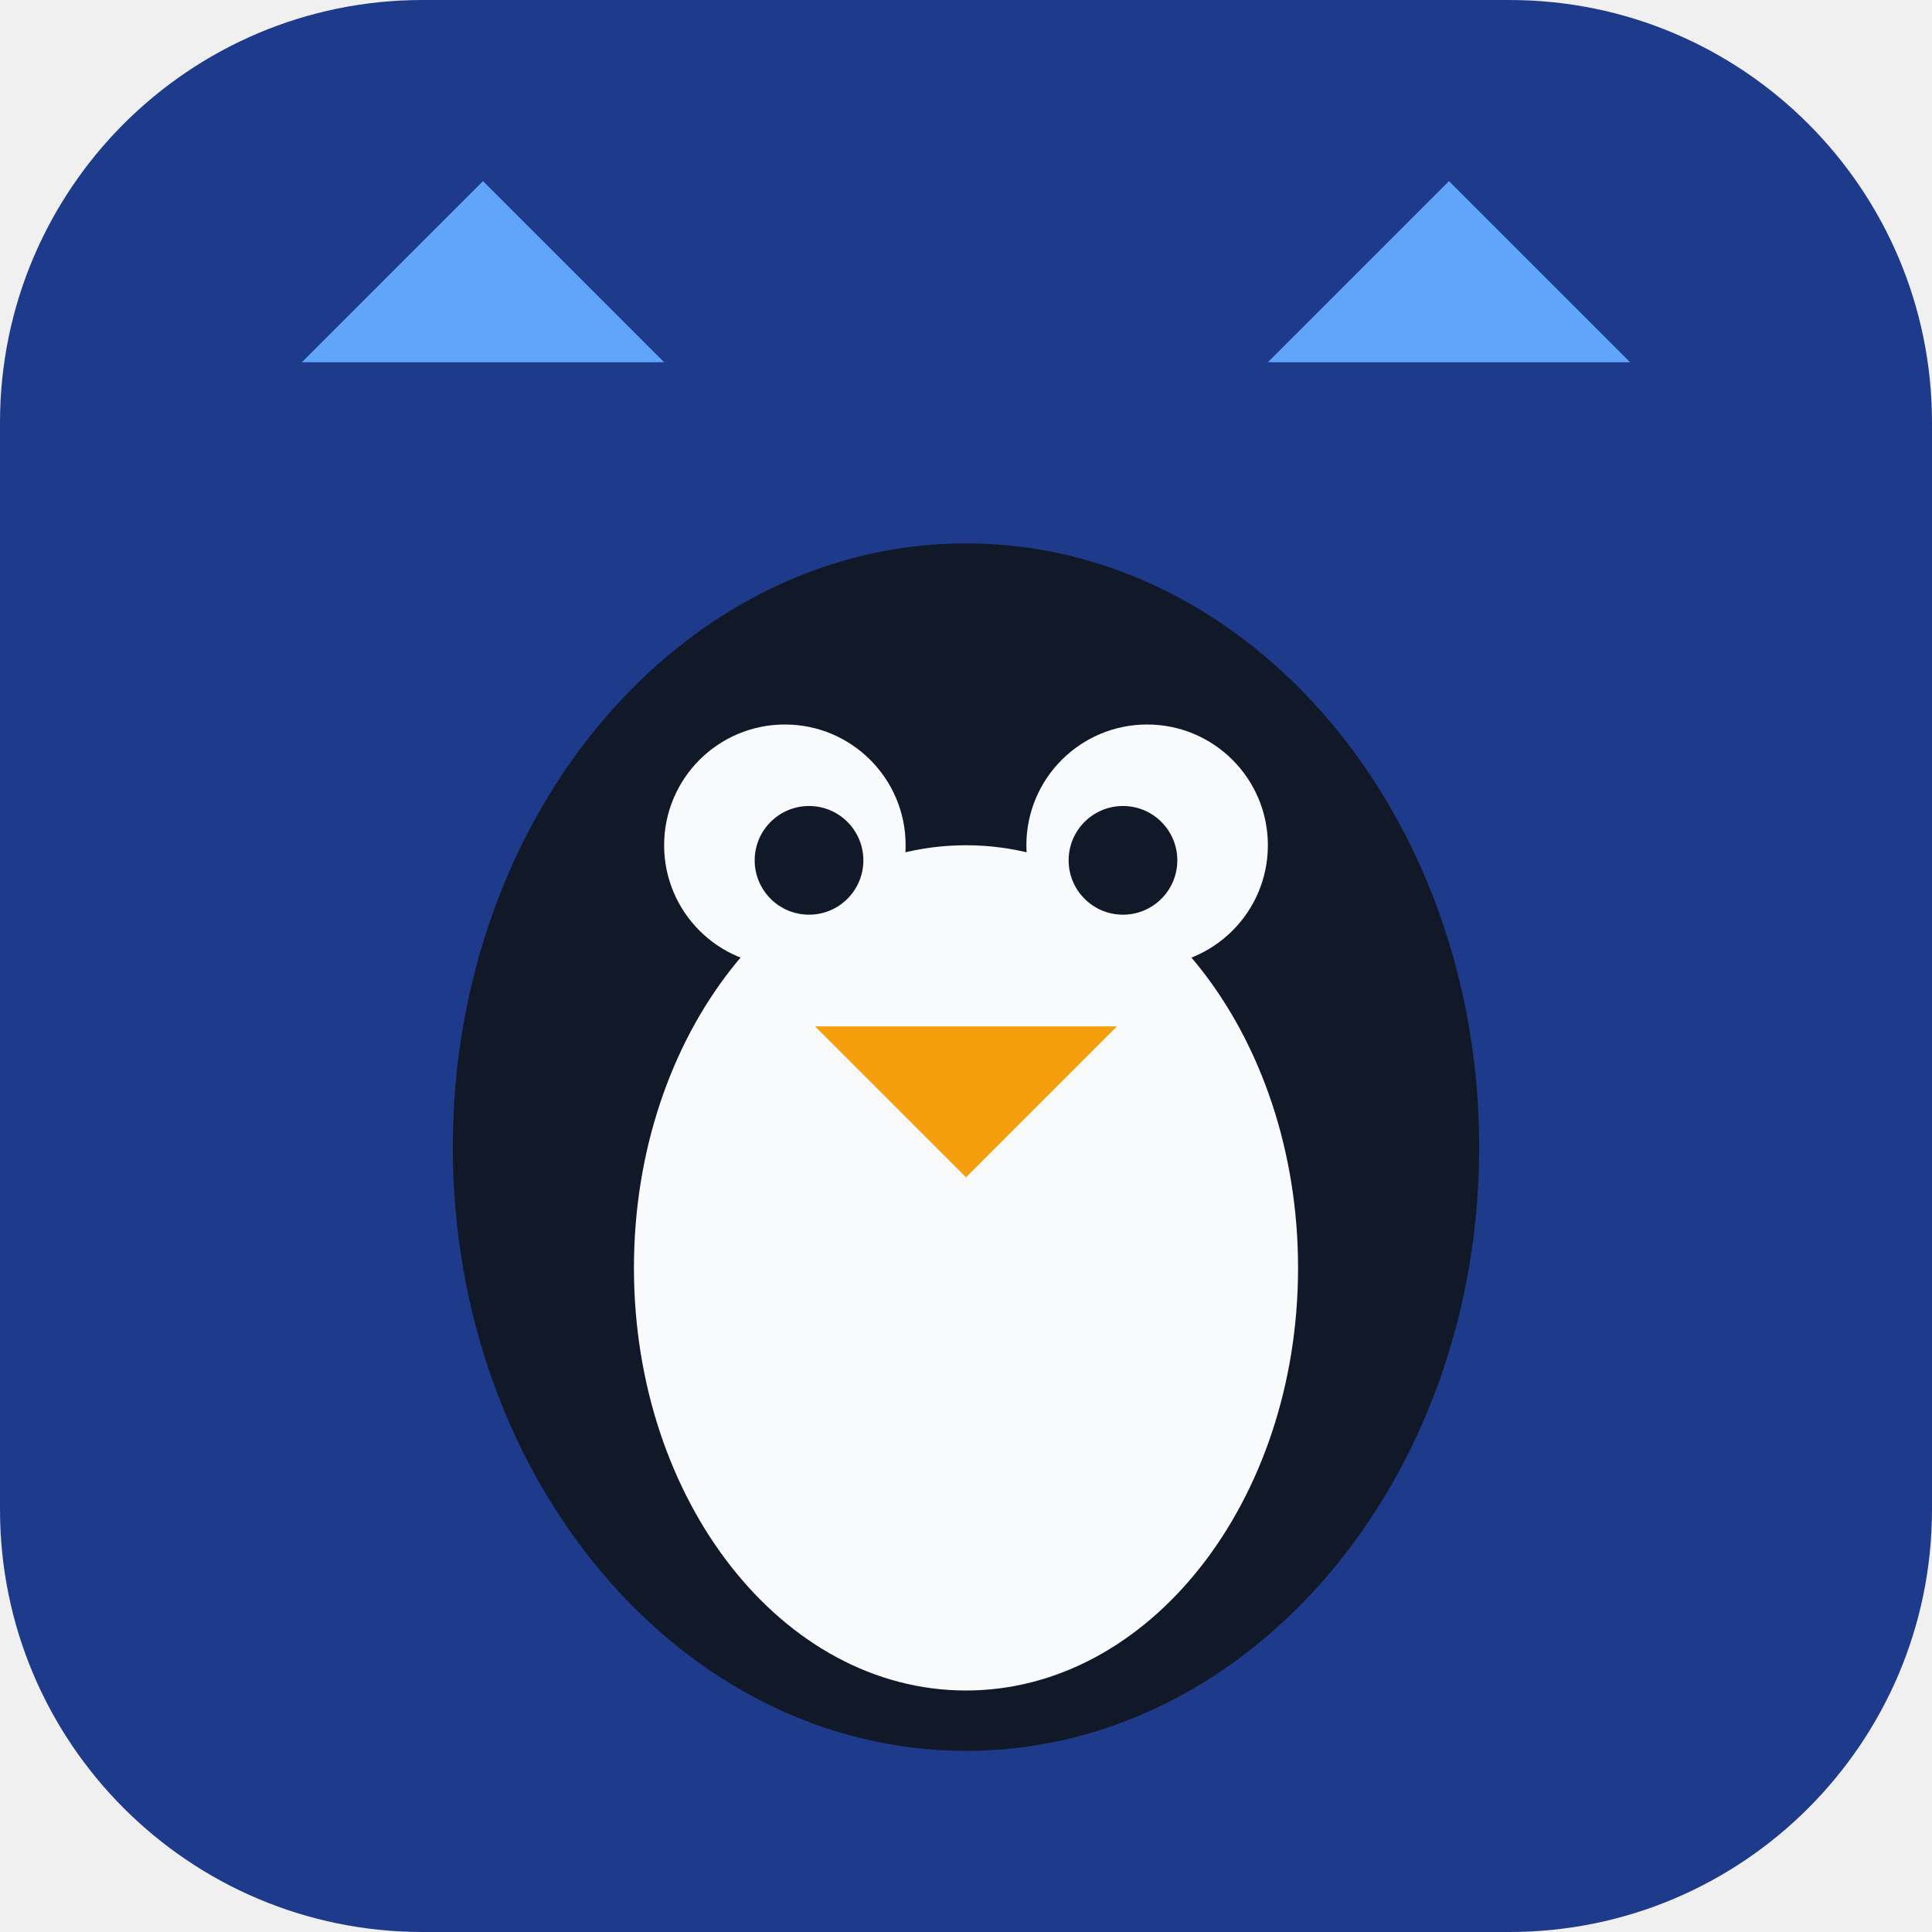
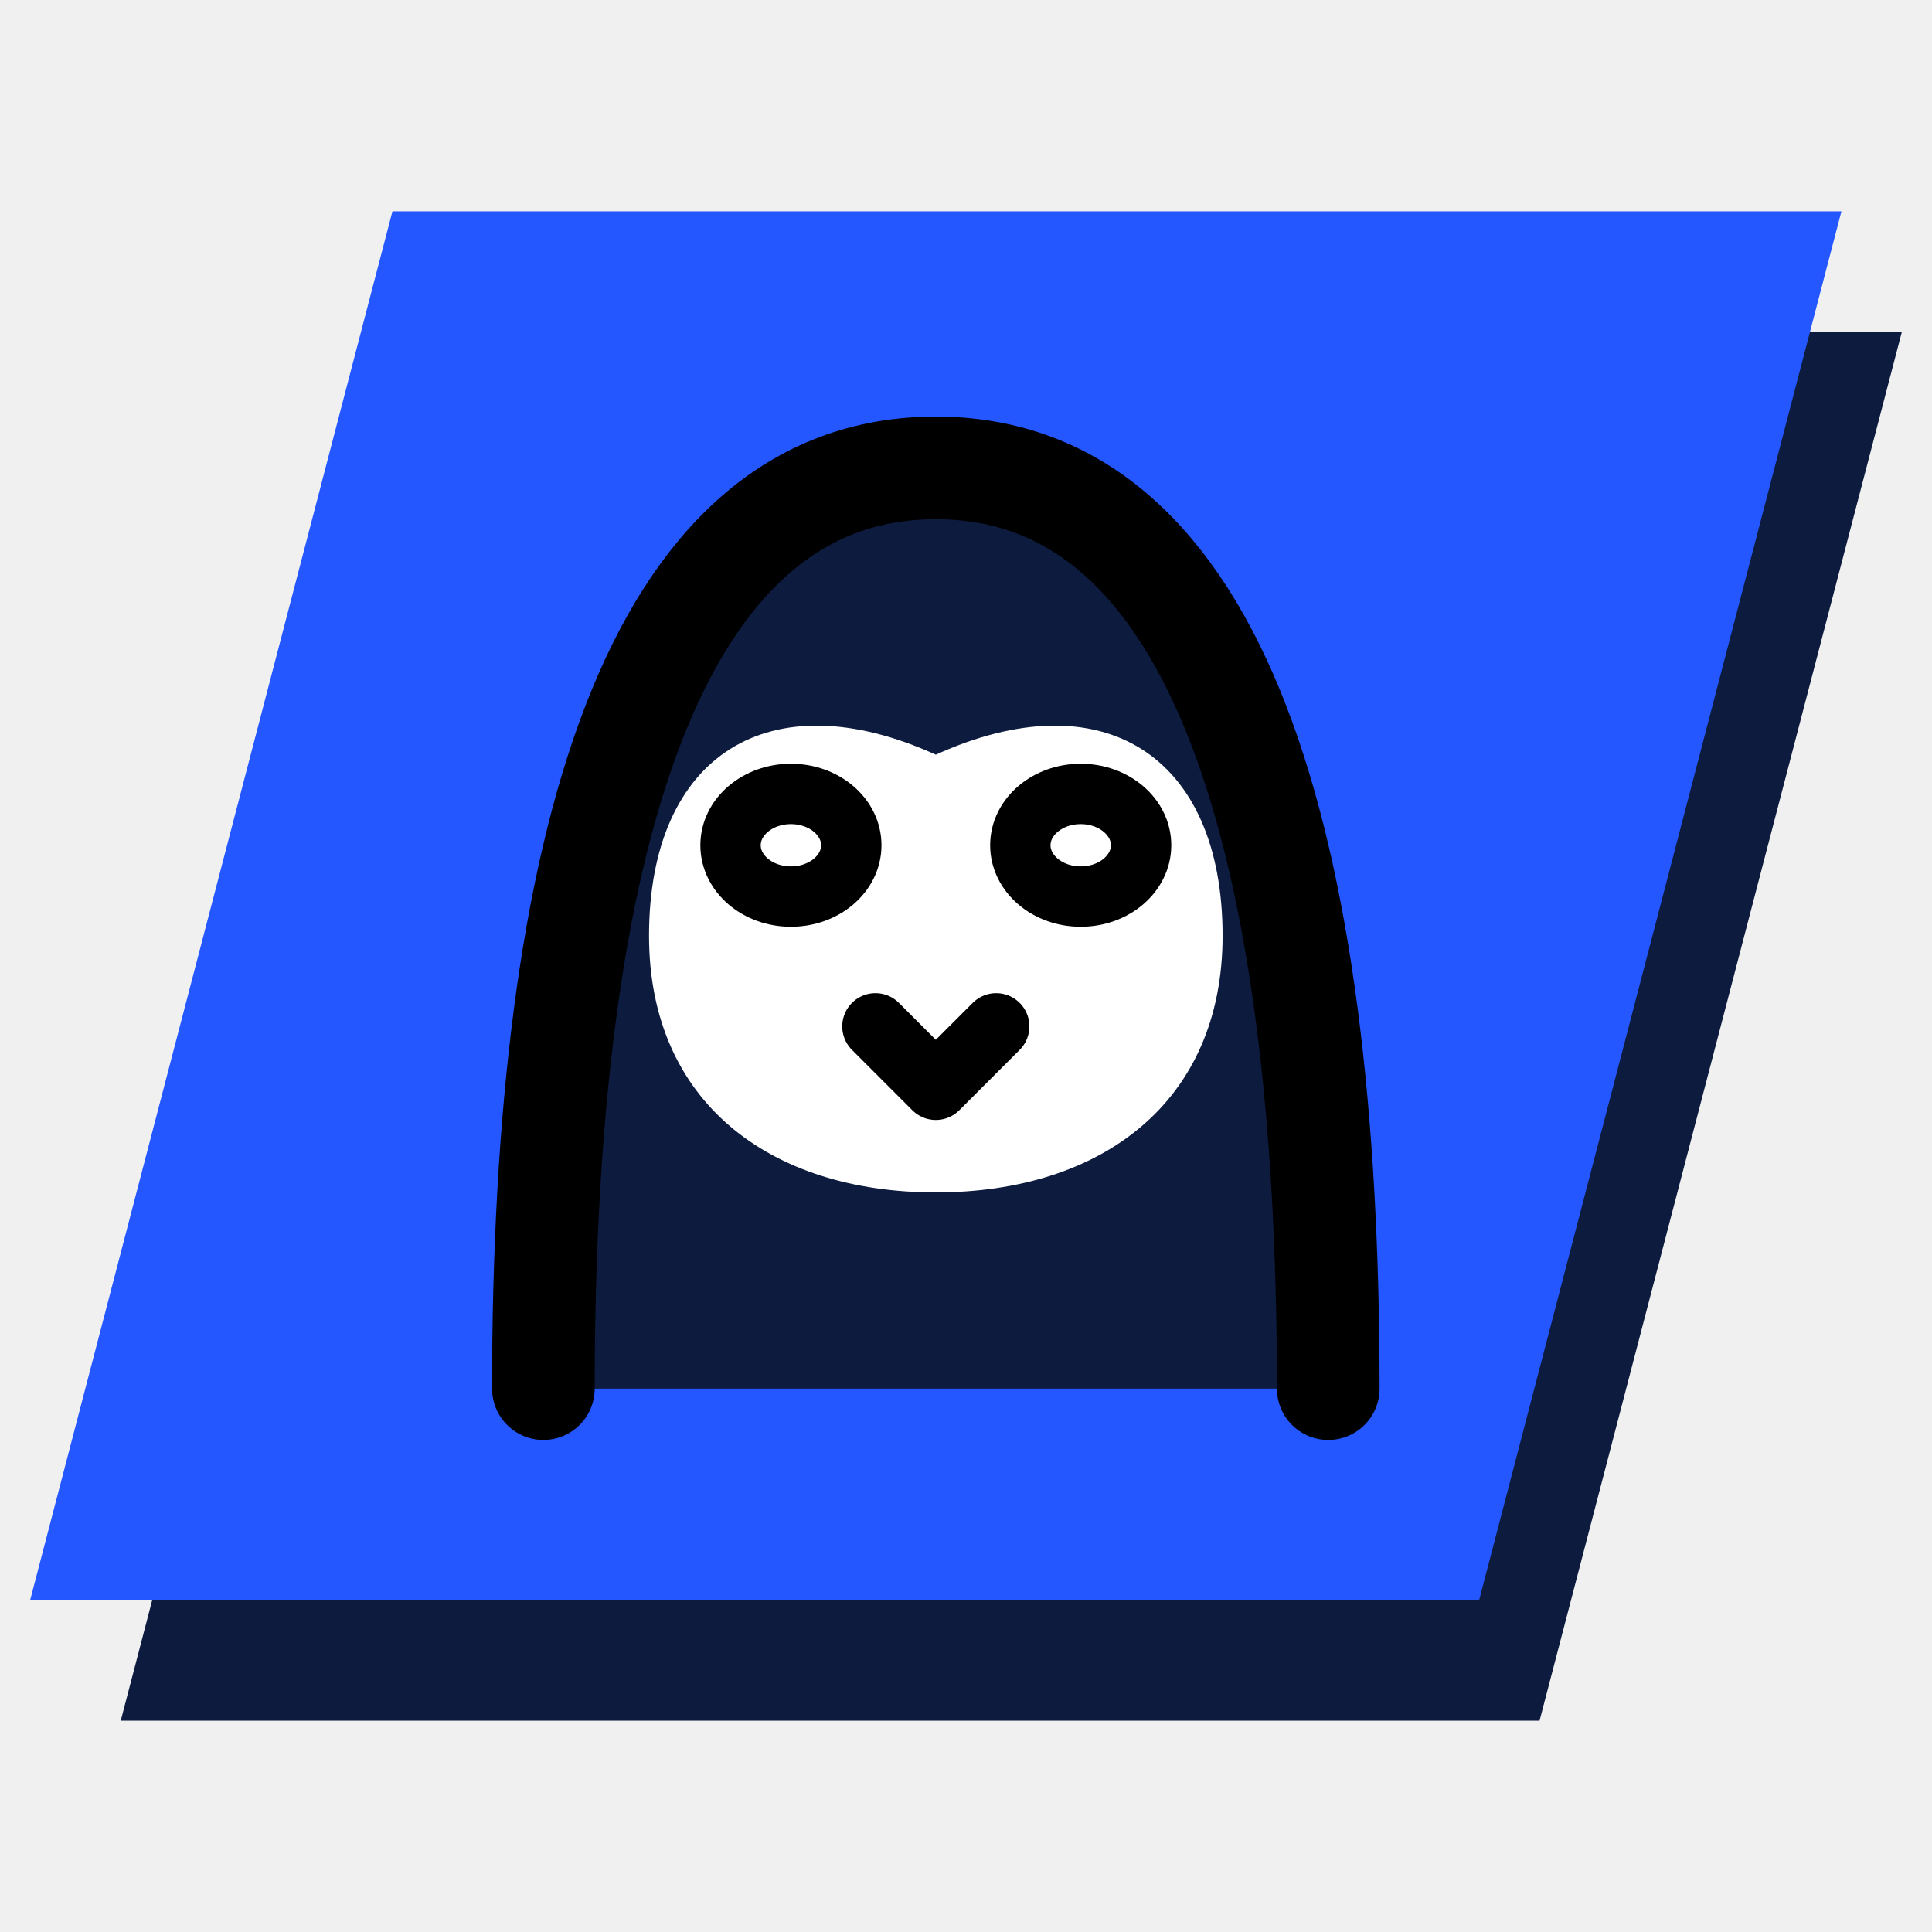
<svg xmlns="http://www.w3.org/2000/svg" viewBox="0 0 64 64">
-   <rect width="64" height="64" rx="14" fill="#1e3a8a" />
-   <ellipse cx="32" cy="38" rx="17" ry="20" fill="#111827" />
-   <ellipse cx="32" cy="42" rx="11" ry="14" fill="#f9fafb" />
-   <circle cx="26" cy="28" r="4" fill="#f9fafb" />
-   <circle cx="38" cy="28" r="4" fill="#f9fafb" />
-   <circle cx="26.8" cy="28.5" r="1.8" fill="#111827" />
-   <circle cx="37.2" cy="28.5" r="1.8" fill="#111827" />
-   <path d="M27 34 L37 34 L32 39 Z" fill="#f59e0b" />
-   <path d="M10 12 L22 12 L16 6 Z M42 12 L54 12 L48 6 Z" fill="#60a5fa" />
+   <polygon points="16,11 63,11 51,57 4,57" fill="#0d1b3f" />
+   <polygon points="13,7 61,7 49,53 1,53" fill="#2457ff" />
+   <path d="M18 46 C18 28 21.6 15.5 31 15.5 C40.4 15.5 44 28 44 46 Z" fill="#0d1b3f" />
+   <path d="M21.5 31 C21.5 25 25.5 22.5 31 25 C36.5 22.5 40.5 25 40.5 31 C40.5 36.5 36.5 39.5 31 39.5 C25.5 39.5 21.5 36.5 21.5 31 Z" fill="#fff" />
+   <g fill="none" stroke="#000" stroke-linecap="round" stroke-linejoin="round">
+     <path d="M18 46 C18 28 21.6 15.5 31 15.5 C40.4 15.5 44 28 44 46" stroke-width="3.4" />
+     <ellipse cx="26.2" cy="28" rx="2" ry="1.7" stroke-width="2" />
+     <ellipse cx="35.8" cy="28" rx="2" ry="1.7" stroke-width="2" />
+     <path d="M29 34 L31 36 L33 34" stroke-width="2.2" />
+   </g>
</svg>
